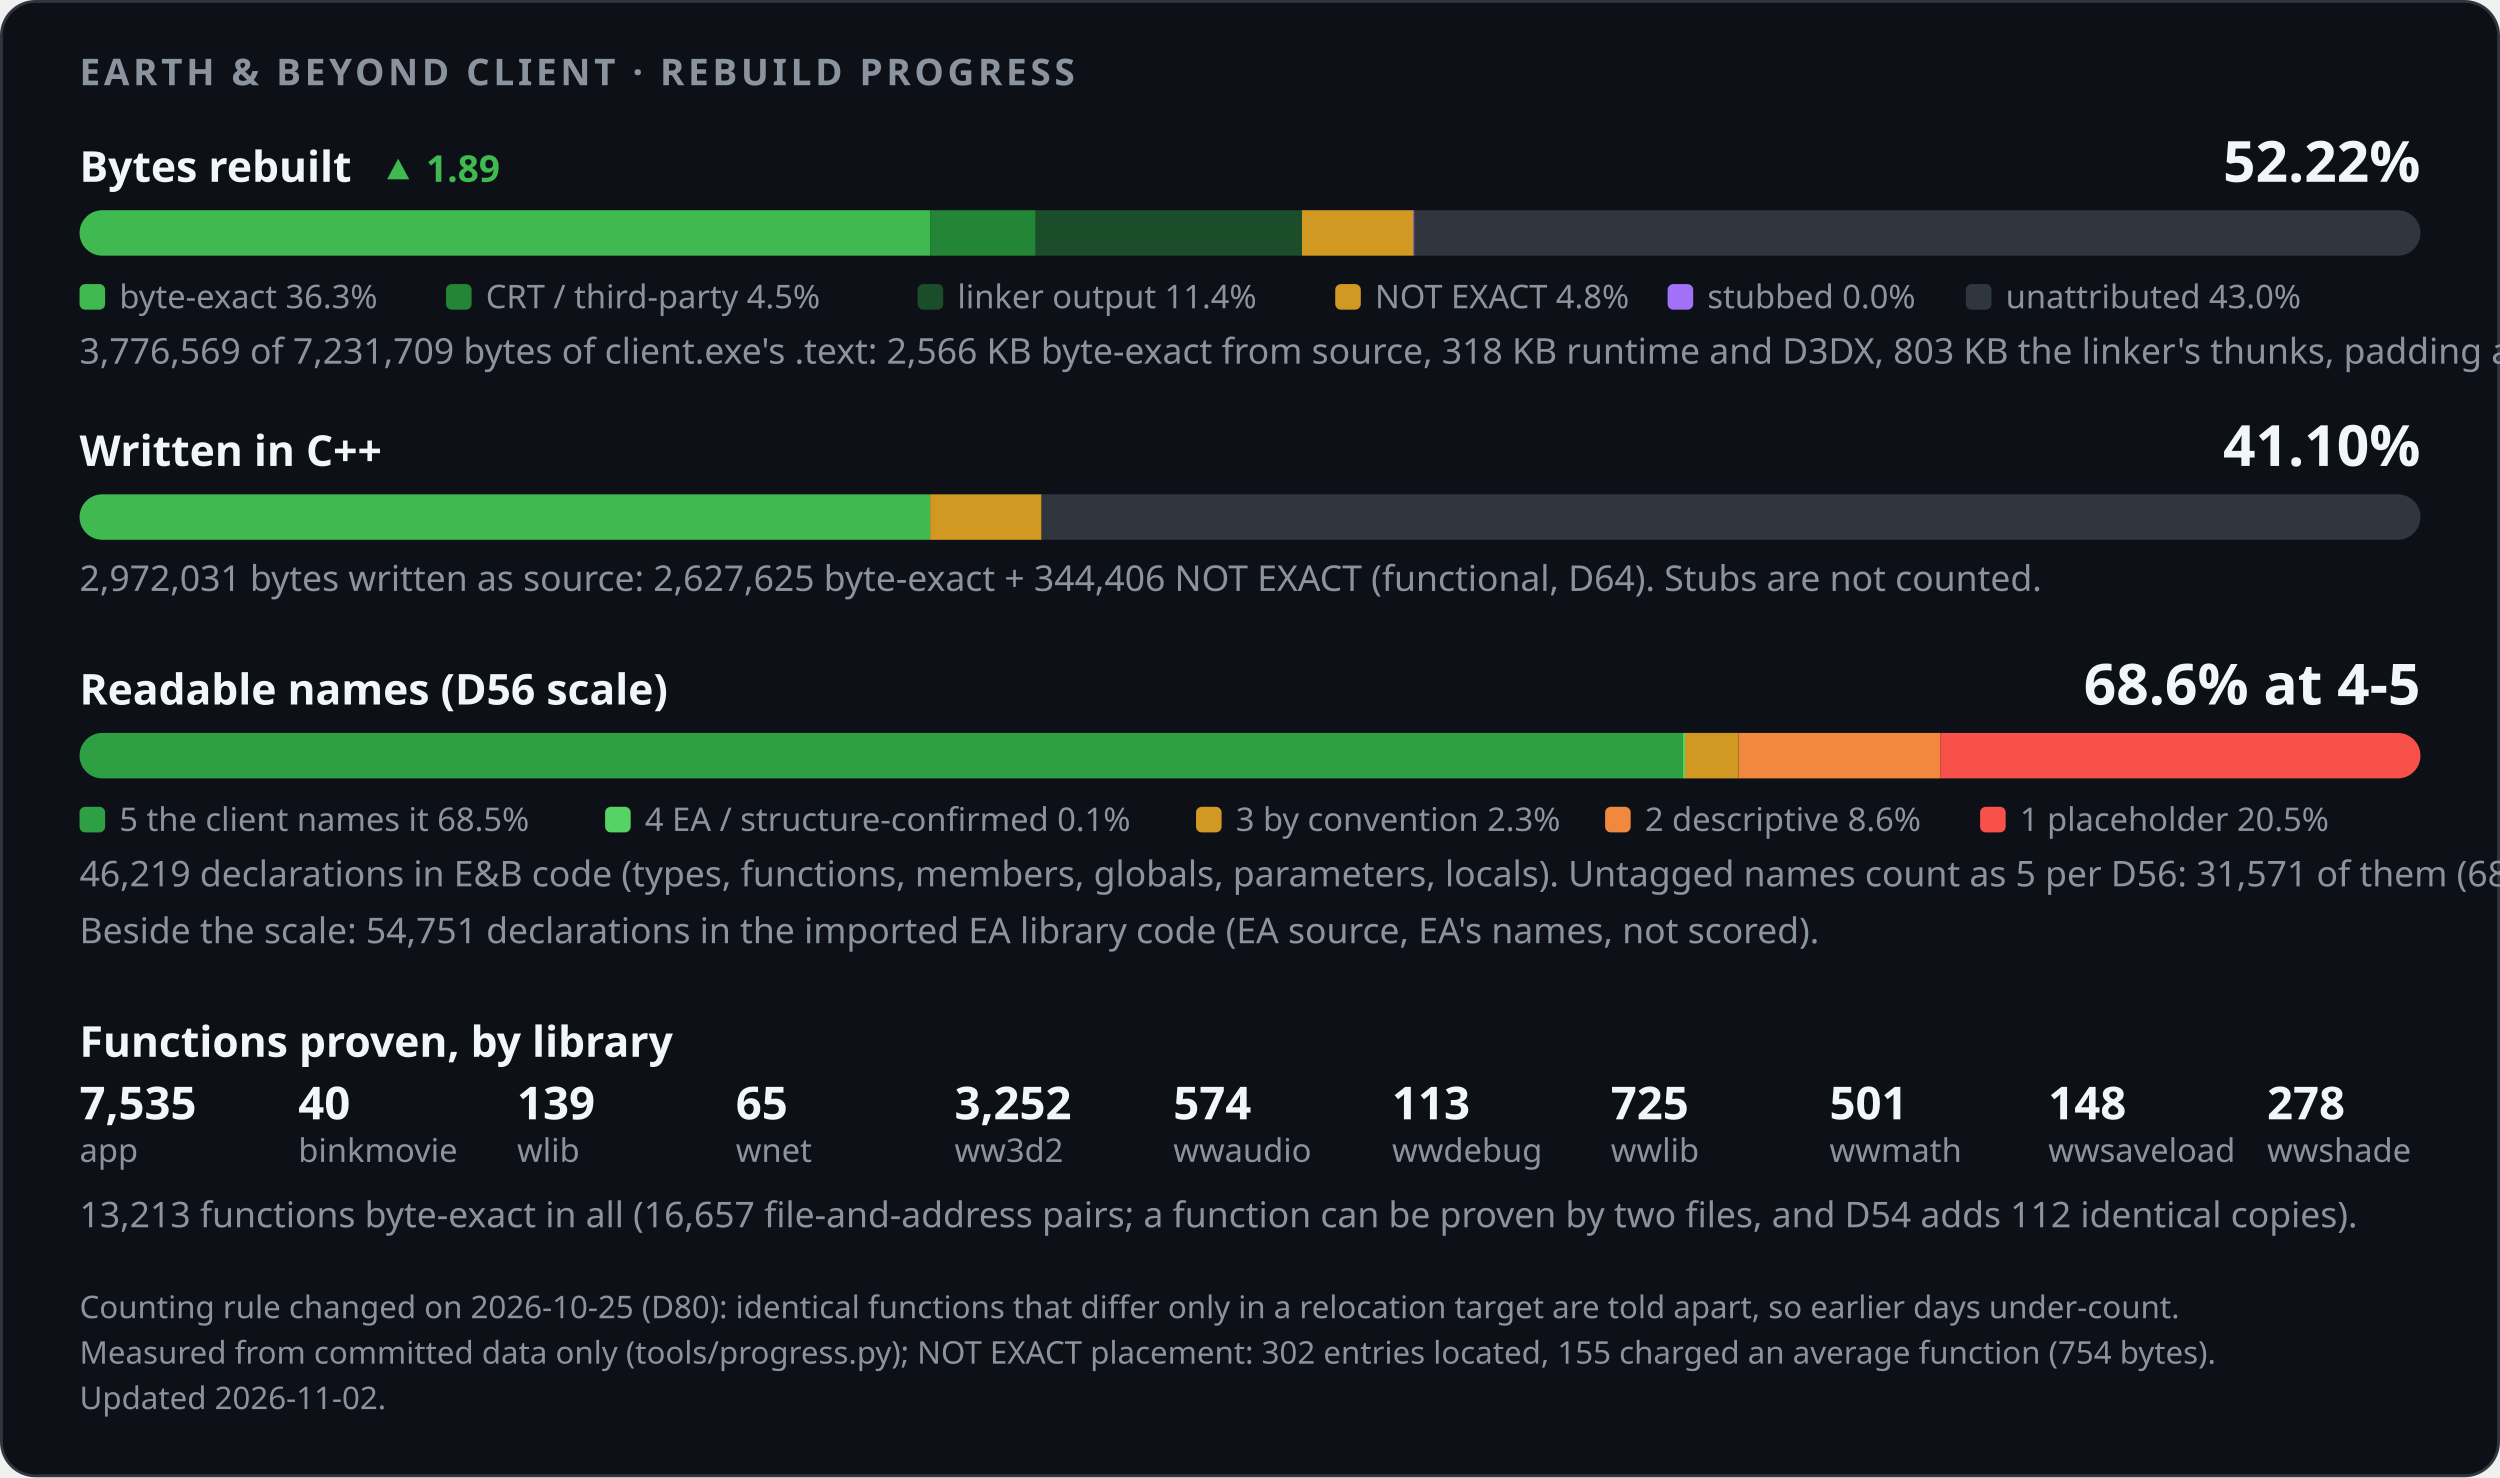
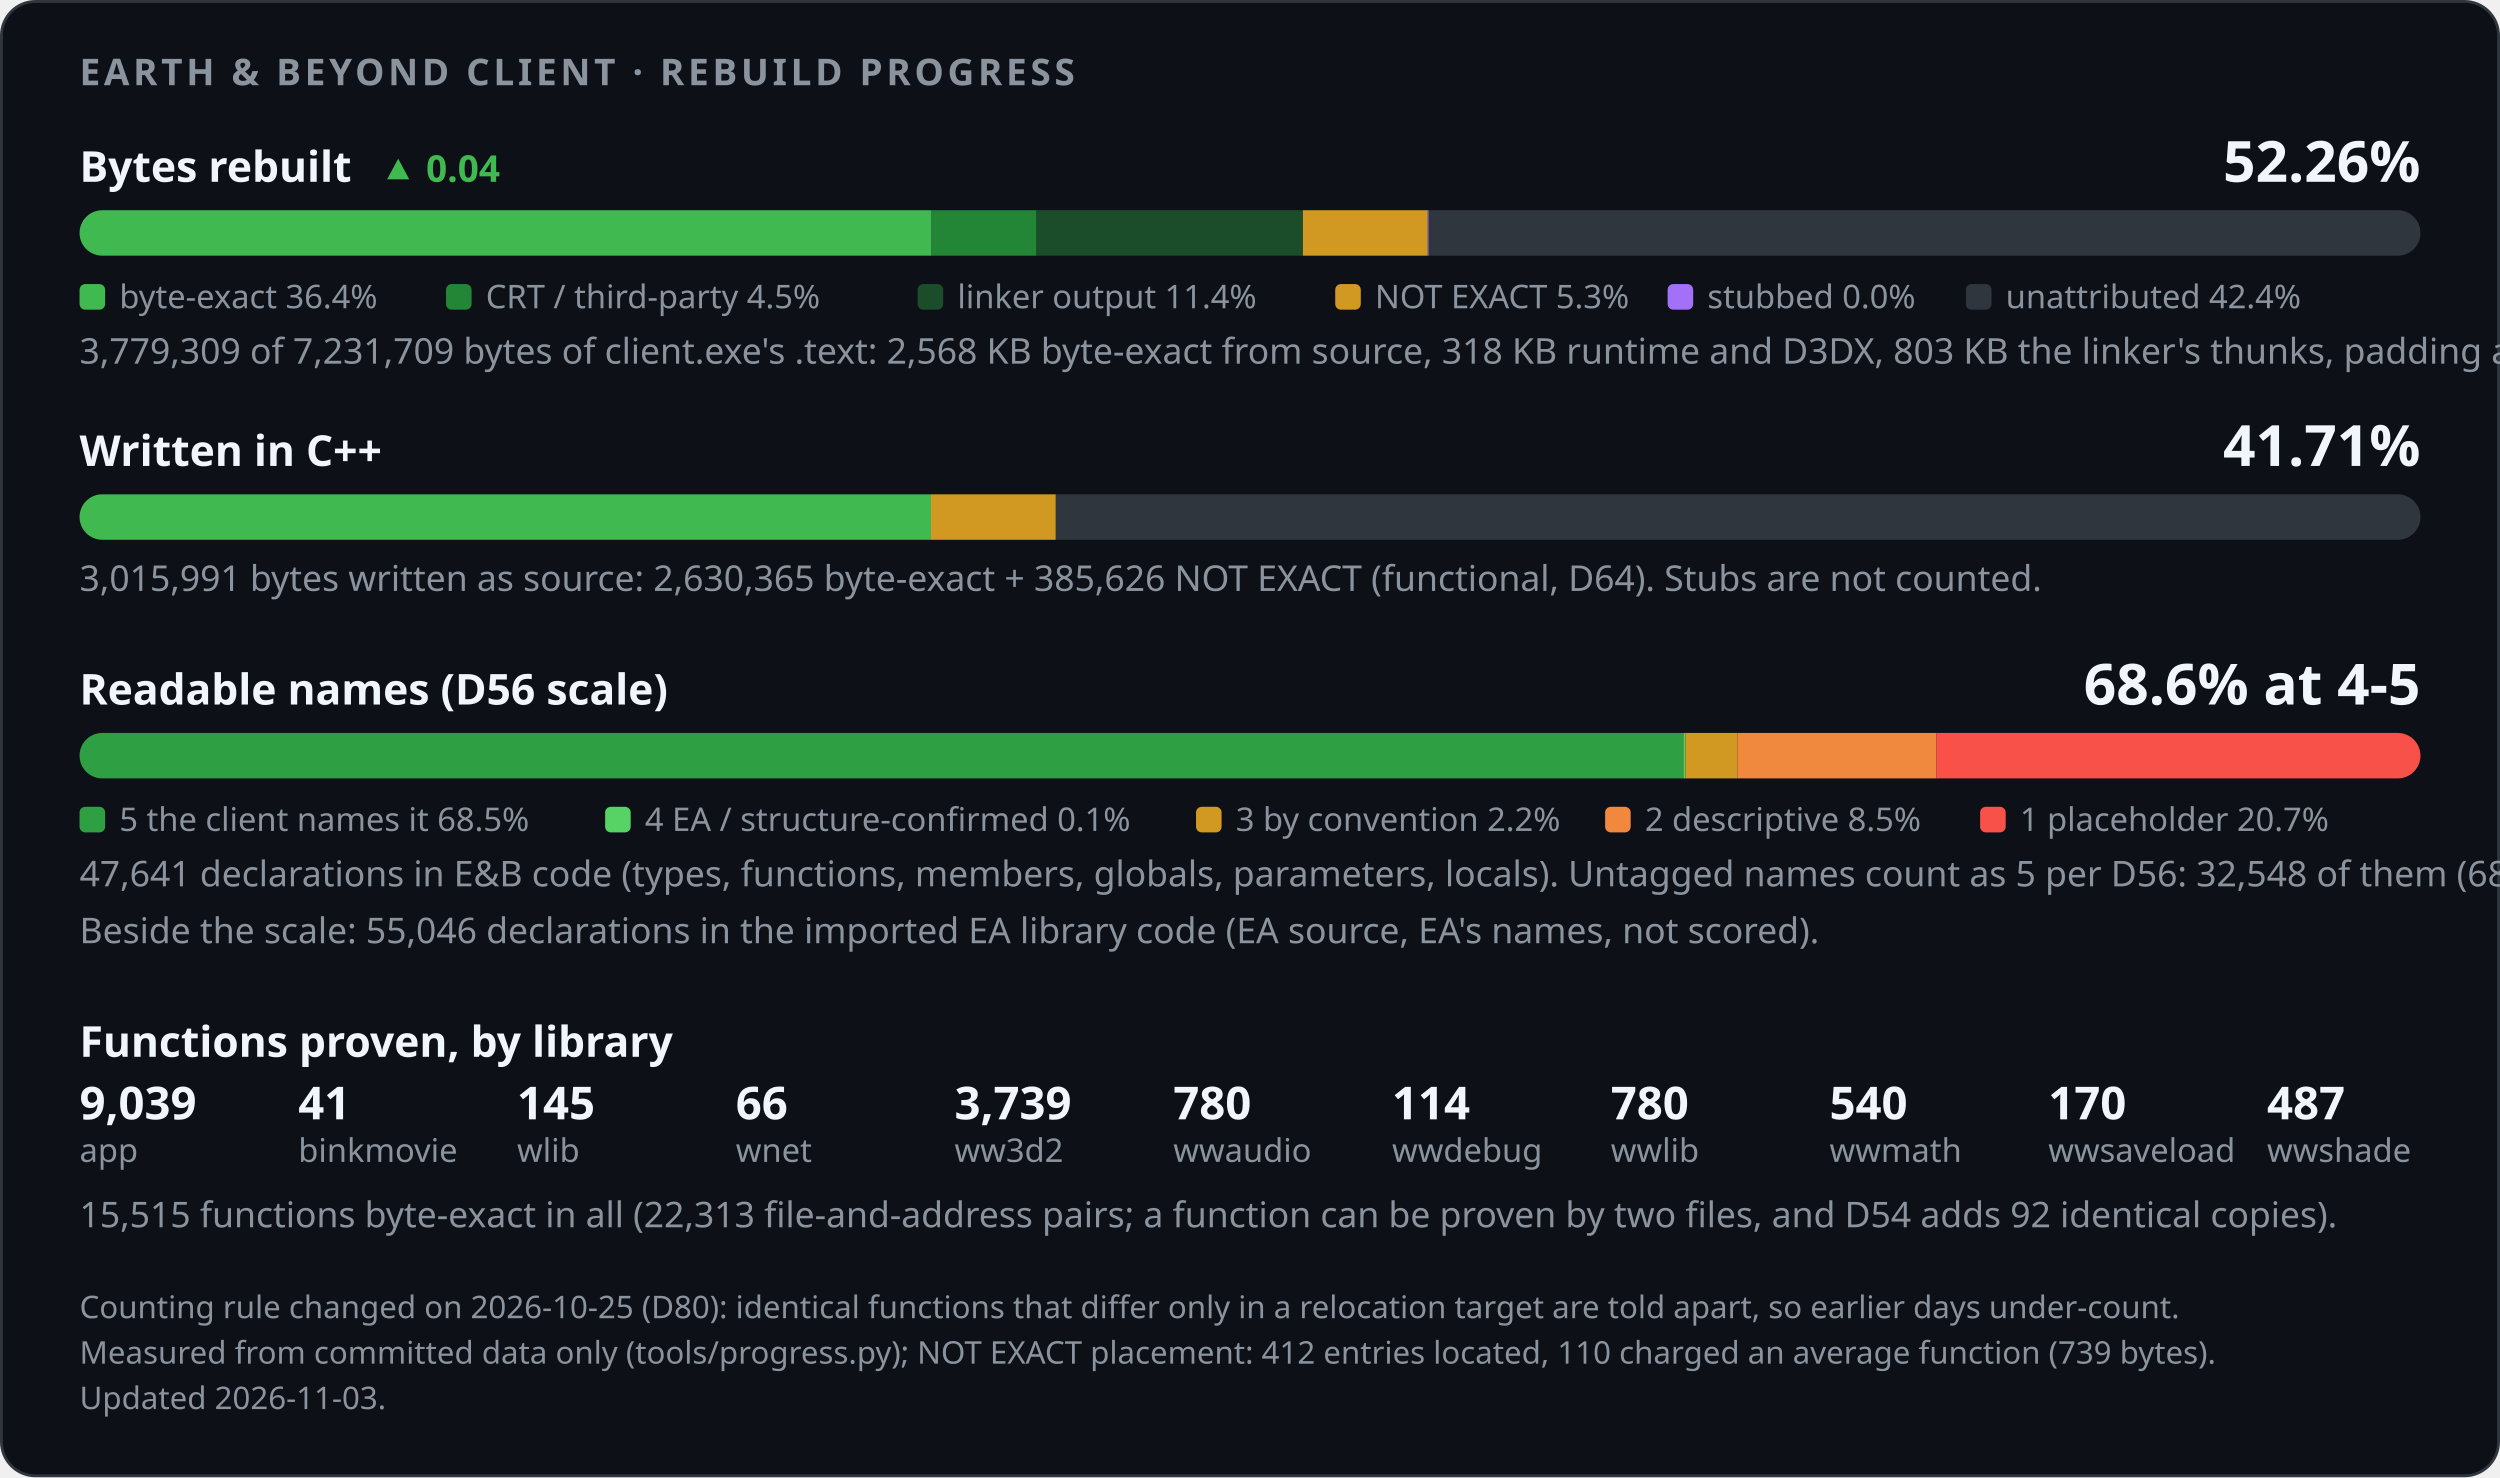
<svg xmlns="http://www.w3.org/2000/svg" width="880" height="520" viewBox="0 0 880 520" role="img" aria-labelledby="title desc">
  <style>
    .card { fill: #0d1117; stroke: #30363d; } .strong { fill: #f0f6fc; } .muted { fill: #8b949e; }
    .grid { stroke: #30363d; } .up { fill: #3fb950; } .down { fill: #f85149; }
    .s-exact { fill: #3fb950; } .s-notexact { fill: #d29922; } .s-stub { fill: #a371f7; }
    .s-third { fill: #238636; } .s-linker { fill: #1b4d2b; } .s-unattr { fill: #30363d; }
    .l-exact { stroke: #3fb950; } .l-written { stroke: #58a6ff; }
    @media (prefers-color-scheme: light) {
      .card { fill: #ffffff; stroke: #d0d7de; } .strong { fill: #1f2328; } .muted { fill: #59636e; }
      .grid { stroke: #d0d7de; } .up { fill: #1a7f37; } .down { fill: #cf222e; }
      .s-exact { fill: #1a7f37; } .s-third { fill: #4ac26b; } .s-linker { fill: #aceebb; } .s-unattr { fill: #d0d7de; }
      .l-exact { stroke: #1a7f37; } .l-written { stroke: #0969da; }
    }
  </style>
  <rect class="card" x="0.5" y="0.5" width="879" height="519" rx="12" />
  <g font-family="-apple-system,BlinkMacSystemFont,'Segoe UI','Noto Sans',Helvetica,Arial,sans-serif">
    <text x="28" y="30" class="muted" font-size="13" font-weight="600" letter-spacing="1.3">EARTH &amp; BEYOND CLIENT · REBUILD PROGRESS</text>
-     <text x="28" y="64" class="strong" font-size="15" font-weight="600">Bytes rebuilt<tspan class="up" dx="10" font-size="13" font-weight="600">▲ 1.89</tspan>
+     <text x="28" y="64" class="strong" font-size="15" font-weight="600">Bytes rebuilt<tspan class="up" dx="10" font-size="13" font-weight="600">▲ 0.04</tspan>
    </text>
-     <text x="852" y="64" class="strong" font-size="20" font-weight="700" text-anchor="end">52.22%</text>
+     <text x="852" y="64" class="strong" font-size="20" font-weight="700" text-anchor="end">52.26%</text>
    <clipPath id="clip74">
      <rect x="28" y="74" width="824" height="16" rx="8.0" />
    </clipPath>
    <g clip-path="url(#clip74)">
-       <rect x="28.00" y="74" width="299.40" height="16" class="s-exact" />
-       <rect x="327.40" y="74" width="37.17" height="16" class="s-third" />
-       <rect x="364.57" y="74" width="93.74" height="16" class="s-linker" />
-       <rect x="458.31" y="74" width="39.24" height="16" class="s-notexact" />
-       <rect x="497.55" y="74" width="0.37" height="16" class="s-stub" />
-       <rect x="497.92" y="74" width="354.08" height="16" class="s-unattr" />
+       <rect x="28.00" y="74" width="299.71" height="16" class="s-exact" />
+       <rect x="327.71" y="74" width="37.17" height="16" class="s-third" />
+       <rect x="364.88" y="74" width="93.74" height="16" class="s-linker" />
+       <rect x="458.62" y="74" width="43.94" height="16" class="s-notexact" />
+       <rect x="502.56" y="74" width="0.36" height="16" class="s-stub" />
+       <rect x="502.92" y="74" width="349.08" height="16" class="s-unattr" />
    </g>
    <rect x="28" y="100" width="9" height="9" rx="2" class="s-exact" />
-     <text x="42" y="108.5" class="muted" font-size="11.5">byte-exact 36.3%</text>
+     <text x="42" y="108.5" class="muted" font-size="11.5">byte-exact 36.4%</text>
    <rect x="157" y="100" width="9" height="9" rx="2" class="s-third" />
    <text x="171" y="108.5" class="muted" font-size="11.5">CRT / third-party 4.5%</text>
    <rect x="323" y="100" width="9" height="9" rx="2" class="s-linker" />
    <text x="337" y="108.5" class="muted" font-size="11.5">linker output 11.4%</text>
    <rect x="470" y="100" width="9" height="9" rx="2" class="s-notexact" />
-     <text x="484" y="108.5" class="muted" font-size="11.5">NOT EXACT 4.8%</text>
+     <text x="484" y="108.5" class="muted" font-size="11.5">NOT EXACT 5.3%</text>
    <rect x="587" y="100" width="9" height="9" rx="2" class="s-stub" />
    <text x="601" y="108.5" class="muted" font-size="11.5">stubbed 0.0%</text>
    <rect x="692" y="100" width="9" height="9" rx="2" class="s-unattr" />
-     <text x="706" y="108.5" class="muted" font-size="11.5">unattributed 43.0%</text>
-     <text x="28" y="128" class="muted" font-size="12.5">3,776,569 of 7,231,709 bytes of client.exe's .text: 2,566 KB byte-exact from source, 318 KB runtime and D3DX, 803 KB the linker's thunks, padding and EH stubs.</text>
+     <text x="706" y="108.5" class="muted" font-size="11.5">unattributed 42.4%</text>
+     <text x="28" y="128" class="muted" font-size="12.5">3,779,309 of 7,231,709 bytes of client.exe's .text: 2,568 KB byte-exact from source, 318 KB runtime and D3DX, 803 KB the linker's thunks, padding and EH stubs.</text>
    <text x="28" y="164" class="strong" font-size="15" font-weight="600">Written in C++</text>
-     <text x="852" y="164" class="strong" font-size="20" font-weight="700" text-anchor="end">41.10%</text>
+     <text x="852" y="164" class="strong" font-size="20" font-weight="700" text-anchor="end">41.71%</text>
    <clipPath id="clip174">
      <rect x="28" y="174" width="824" height="16" rx="8.0" />
    </clipPath>
    <g clip-path="url(#clip174)">
-       <rect x="28.00" y="174" width="299.40" height="16" class="s-exact" />
-       <rect x="327.40" y="174" width="39.24" height="16" class="s-notexact" />
-       <rect x="366.64" y="174" width="485.36" height="16" class="s-unattr" />
+       <rect x="28.00" y="174" width="299.71" height="16" class="s-exact" />
+       <rect x="327.71" y="174" width="43.94" height="16" class="s-notexact" />
+       <rect x="371.65" y="174" width="480.35" height="16" class="s-unattr" />
    </g>
-     <text x="28" y="208" class="muted" font-size="12.5">2,972,031 bytes written as source: 2,627,625 byte-exact + 344,406 NOT EXACT (functional, D64). Stubs are not counted.</text>
+     <text x="28" y="208" class="muted" font-size="12.5">3,015,991 bytes written as source: 2,630,365 byte-exact + 385,626 NOT EXACT (functional, D64). Stubs are not counted.</text>
    <text x="28" y="248" class="strong" font-size="15" font-weight="600">Readable names (D56 scale)</text>
    <text x="852" y="248" class="strong" font-size="20" font-weight="700" text-anchor="end">68.6% at 4-5</text>
    <clipPath id="clip258">
      <rect x="28" y="258" width="824" height="16" rx="8.0" />
    </clipPath>
    <g clip-path="url(#clip258)">
-       <rect x="28.00" y="258" width="564.42" height="16" fill="#2ea043" />
-       <rect x="592.42" y="258" width="0.70" height="16" fill="#56d364" />
-       <rect x="593.12" y="258" width="18.84" height="16" fill="#d29922" />
-       <rect x="611.96" y="258" width="71.01" height="16" fill="#f0883e" />
-       <rect x="682.97" y="258" width="169.03" height="16" fill="#f85149" />
+       <rect x="28.00" y="258" width="564.54" height="16" fill="#2ea043" />
+       <rect x="592.54" y="258" width="0.67" height="16" fill="#56d364" />
+       <rect x="593.22" y="258" width="18.30" height="16" fill="#d29922" />
+       <rect x="611.52" y="258" width="70.05" height="16" fill="#f0883e" />
+       <rect x="681.56" y="258" width="170.44" height="16" fill="#f85149" />
    </g>
    <rect x="28" y="284" width="9" height="9" rx="2" fill="#2ea043" />
    <text x="42" y="292.5" class="muted" font-size="11.5">5 the client names it 68.5%</text>
    <rect x="213" y="284" width="9" height="9" rx="2" fill="#56d364" />
    <text x="227" y="292.5" class="muted" font-size="11.5">4 EA / structure-confirmed 0.1%</text>
    <rect x="421" y="284" width="9" height="9" rx="2" fill="#d29922" />
-     <text x="435" y="292.5" class="muted" font-size="11.5">3 by convention 2.3%</text>
+     <text x="435" y="292.5" class="muted" font-size="11.5">3 by convention 2.2%</text>
    <rect x="565" y="284" width="9" height="9" rx="2" fill="#f0883e" />
-     <text x="579" y="292.5" class="muted" font-size="11.5">2 descriptive 8.6%</text>
+     <text x="579" y="292.5" class="muted" font-size="11.5">2 descriptive 8.5%</text>
    <rect x="697" y="284" width="9" height="9" rx="2" fill="#f85149" />
-     <text x="711" y="292.5" class="muted" font-size="11.5">1 placeholder 20.5%</text>
-     <text x="28" y="312" class="muted" font-size="12.5">46,219 declarations in E&amp;B code (types, functions, members, globals, parameters, locals). Untagged names count as 5 per D56: 31,571 of them (68.3%).</text>
-     <text x="28" y="332" class="muted" font-size="12.5">Beside the scale: 54,751 declarations in the imported EA library code (EA source, EA's names, not scored).</text>
+     <text x="711" y="292.5" class="muted" font-size="11.5">1 placeholder 20.7%</text>
+     <text x="28" y="312" class="muted" font-size="12.5">47,641 declarations in E&amp;B code (types, functions, members, globals, parameters, locals). Untagged names count as 5 per D56: 32,548 of them (68.3%).</text>
+     <text x="28" y="332" class="muted" font-size="12.5">Beside the scale: 55,046 declarations in the imported EA library code (EA source, EA's names, not scored).</text>
    <text x="28" y="372" class="strong" font-size="15" font-weight="600">Functions proven, by library</text>
-     <text x="28" y="394" class="strong" font-size="16" font-weight="700">7,535</text>
+     <text x="28" y="394" class="strong" font-size="16" font-weight="700">9,039</text>
    <text x="28" y="409" class="muted" font-size="11.5">app</text>
-     <text x="105" y="394" class="strong" font-size="16" font-weight="700">40</text>
+     <text x="105" y="394" class="strong" font-size="16" font-weight="700">41</text>
    <text x="105" y="409" class="muted" font-size="11.5">binkmovie</text>
-     <text x="182" y="394" class="strong" font-size="16" font-weight="700">139</text>
+     <text x="182" y="394" class="strong" font-size="16" font-weight="700">145</text>
    <text x="182" y="409" class="muted" font-size="11.5">wlib</text>
-     <text x="259" y="394" class="strong" font-size="16" font-weight="700">65</text>
+     <text x="259" y="394" class="strong" font-size="16" font-weight="700">66</text>
    <text x="259" y="409" class="muted" font-size="11.5">wnet</text>
-     <text x="336" y="394" class="strong" font-size="16" font-weight="700">3,252</text>
+     <text x="336" y="394" class="strong" font-size="16" font-weight="700">3,739</text>
    <text x="336" y="409" class="muted" font-size="11.5">ww3d2</text>
-     <text x="413" y="394" class="strong" font-size="16" font-weight="700">574</text>
+     <text x="413" y="394" class="strong" font-size="16" font-weight="700">780</text>
    <text x="413" y="409" class="muted" font-size="11.5">wwaudio</text>
-     <text x="490" y="394" class="strong" font-size="16" font-weight="700">113</text>
+     <text x="490" y="394" class="strong" font-size="16" font-weight="700">114</text>
    <text x="490" y="409" class="muted" font-size="11.5">wwdebug</text>
-     <text x="567" y="394" class="strong" font-size="16" font-weight="700">725</text>
+     <text x="567" y="394" class="strong" font-size="16" font-weight="700">780</text>
    <text x="567" y="409" class="muted" font-size="11.5">wwlib</text>
-     <text x="644" y="394" class="strong" font-size="16" font-weight="700">501</text>
+     <text x="644" y="394" class="strong" font-size="16" font-weight="700">540</text>
    <text x="644" y="409" class="muted" font-size="11.5">wwmath</text>
-     <text x="721" y="394" class="strong" font-size="16" font-weight="700">148</text>
+     <text x="721" y="394" class="strong" font-size="16" font-weight="700">170</text>
    <text x="721" y="409" class="muted" font-size="11.5">wwsaveload</text>
-     <text x="798" y="394" class="strong" font-size="16" font-weight="700">278</text>
+     <text x="798" y="394" class="strong" font-size="16" font-weight="700">487</text>
    <text x="798" y="409" class="muted" font-size="11.5">wwshade</text>
-     <text x="28" y="432" class="muted" font-size="12.5">13,213 functions byte-exact in all (16,657 file-and-address pairs; a function can be proven by two files, and D54 adds 112 identical copies).</text>
+     <text x="28" y="432" class="muted" font-size="12.5">15,515 functions byte-exact in all (22,313 file-and-address pairs; a function can be proven by two files, and D54 adds 92 identical copies).</text>
    <text x="28" y="464" class="muted" font-size="11">Counting rule changed on 2026-10-25 (D80): identical functions that differ only in a relocation target are told apart, so earlier days under-count.</text>
-     <text x="28" y="480" class="muted" font-size="11">Measured from committed data only (tools/progress.py); NOT EXACT placement: 302 entries located, 155 charged an average function (754 bytes).</text>
-     <text x="28" y="496" class="muted" font-size="11">Updated 2026-11-02.</text>
+     <text x="28" y="480" class="muted" font-size="11">Measured from committed data only (tools/progress.py); NOT EXACT placement: 412 entries located, 110 charged an average function (739 bytes).</text>
+     <text x="28" y="496" class="muted" font-size="11">Updated 2026-11-03.</text>
  </g>
</svg>
